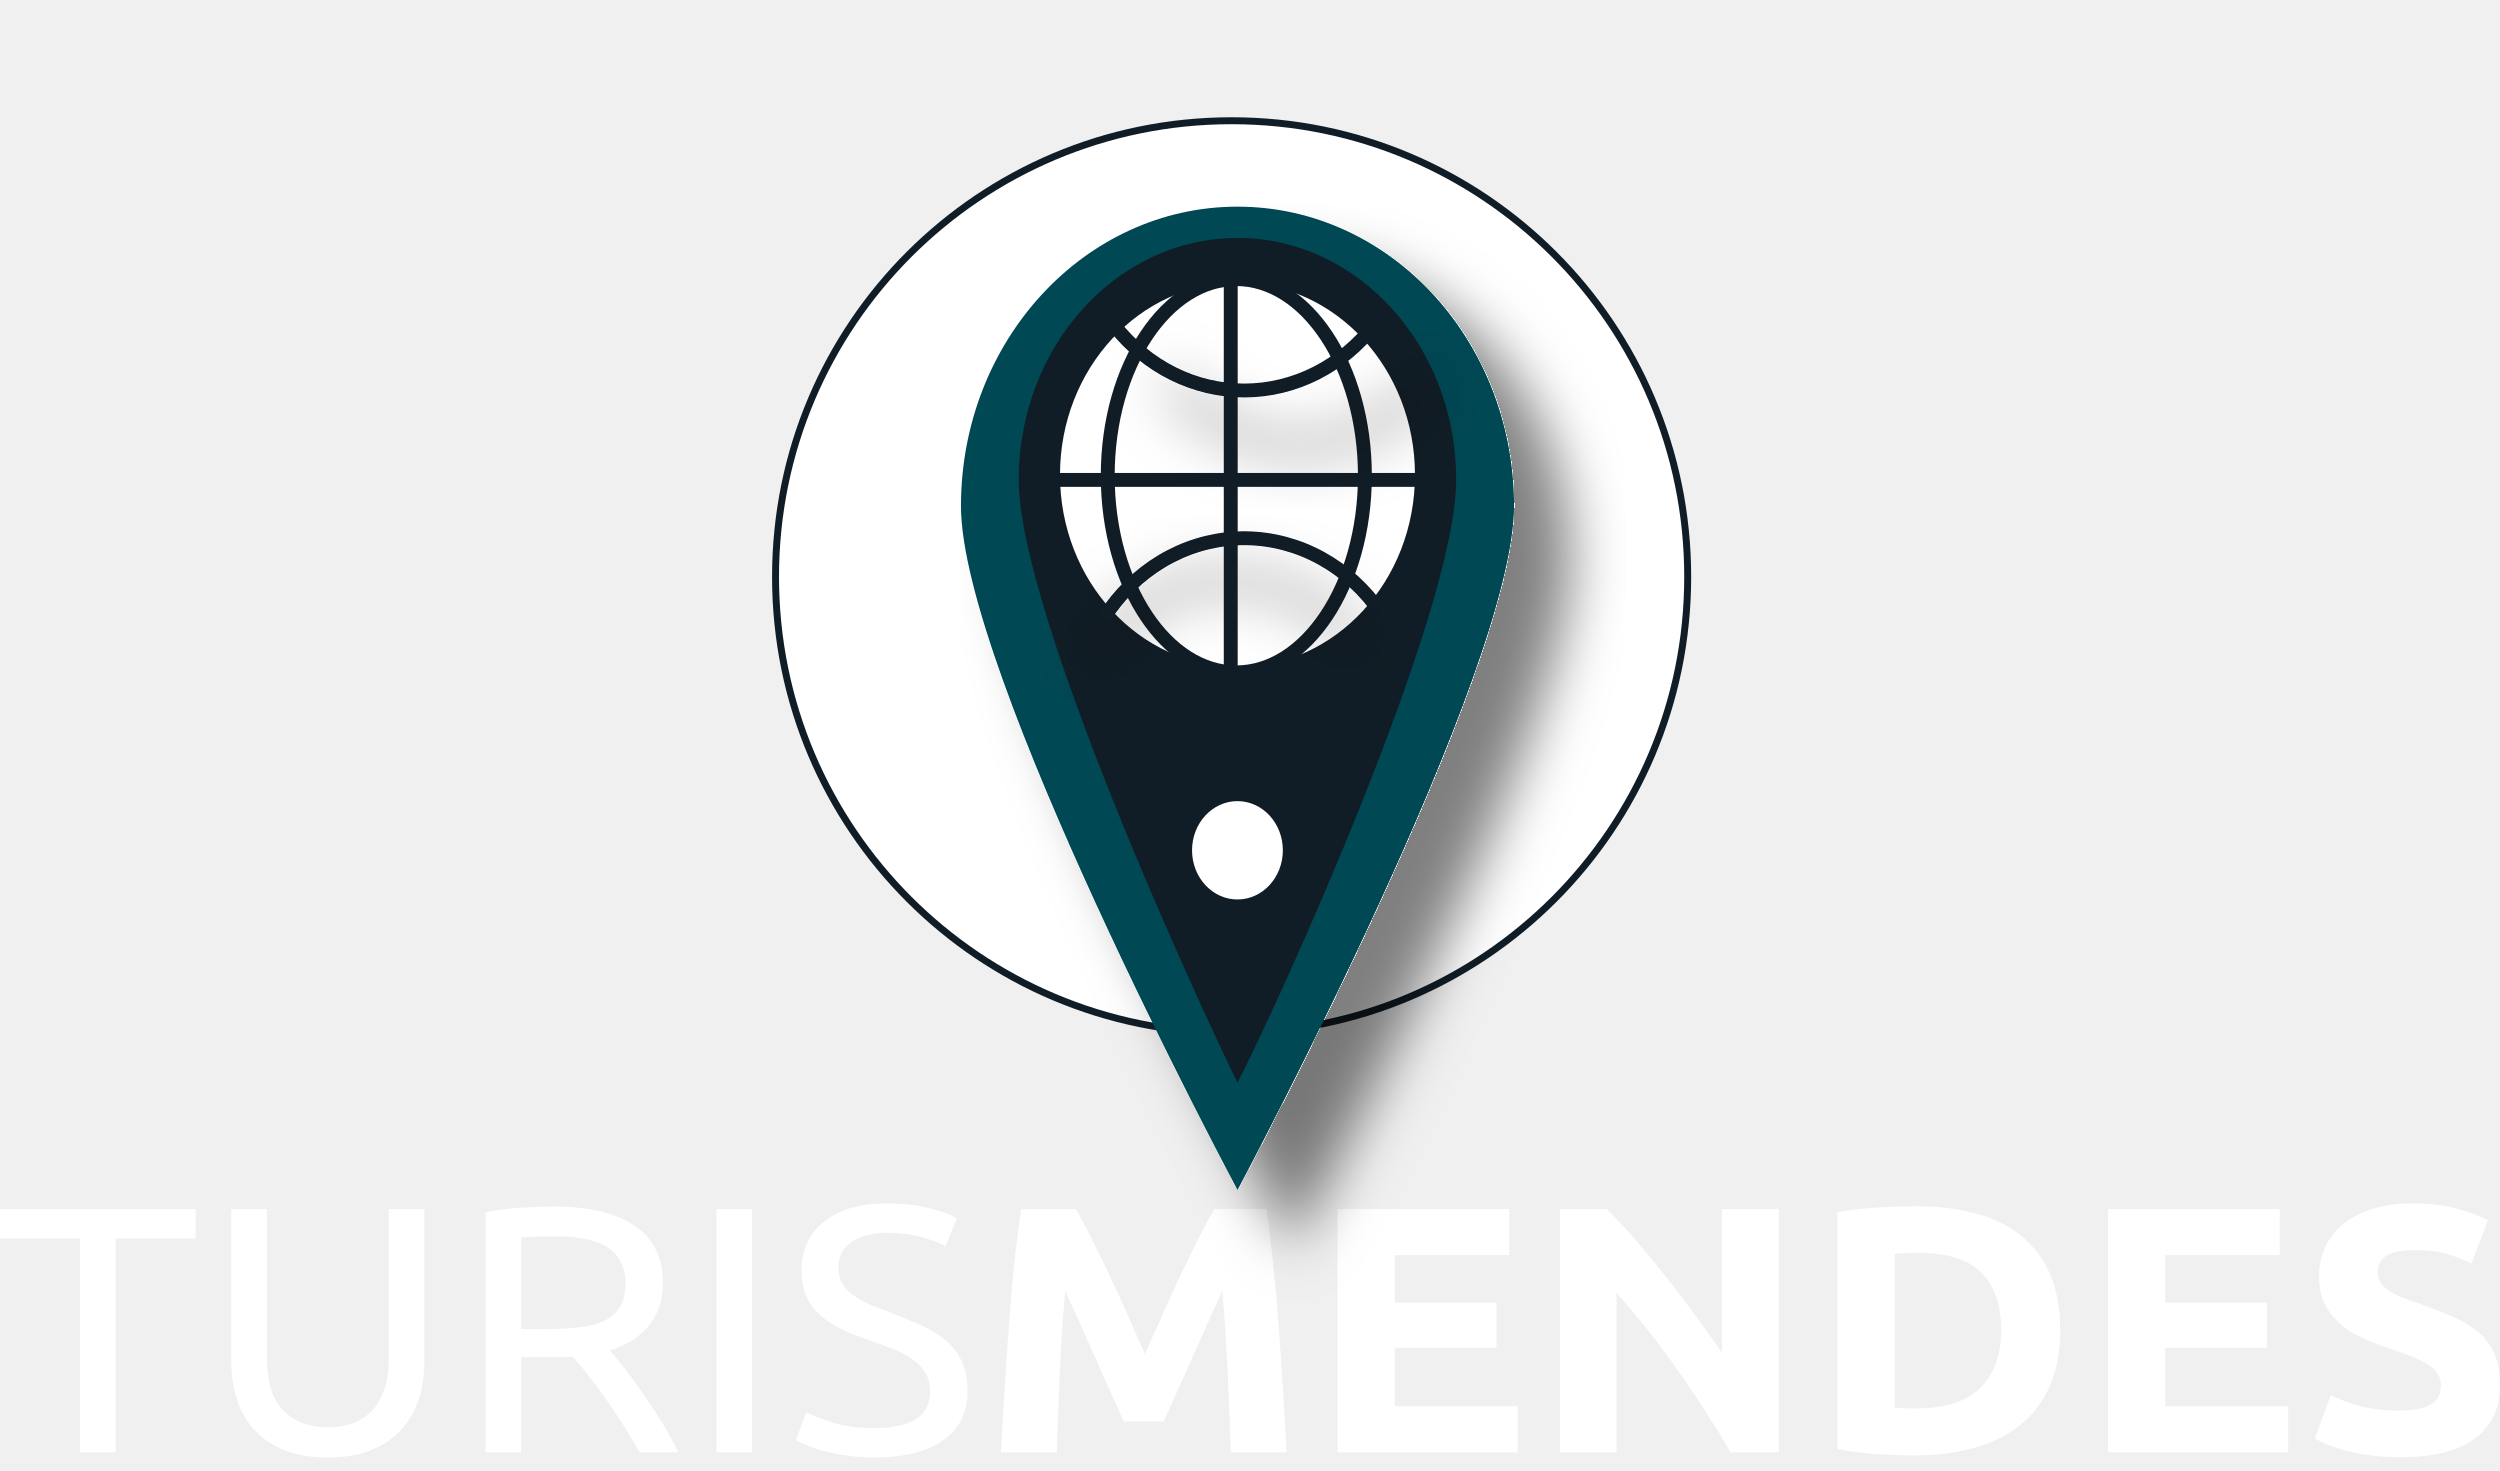
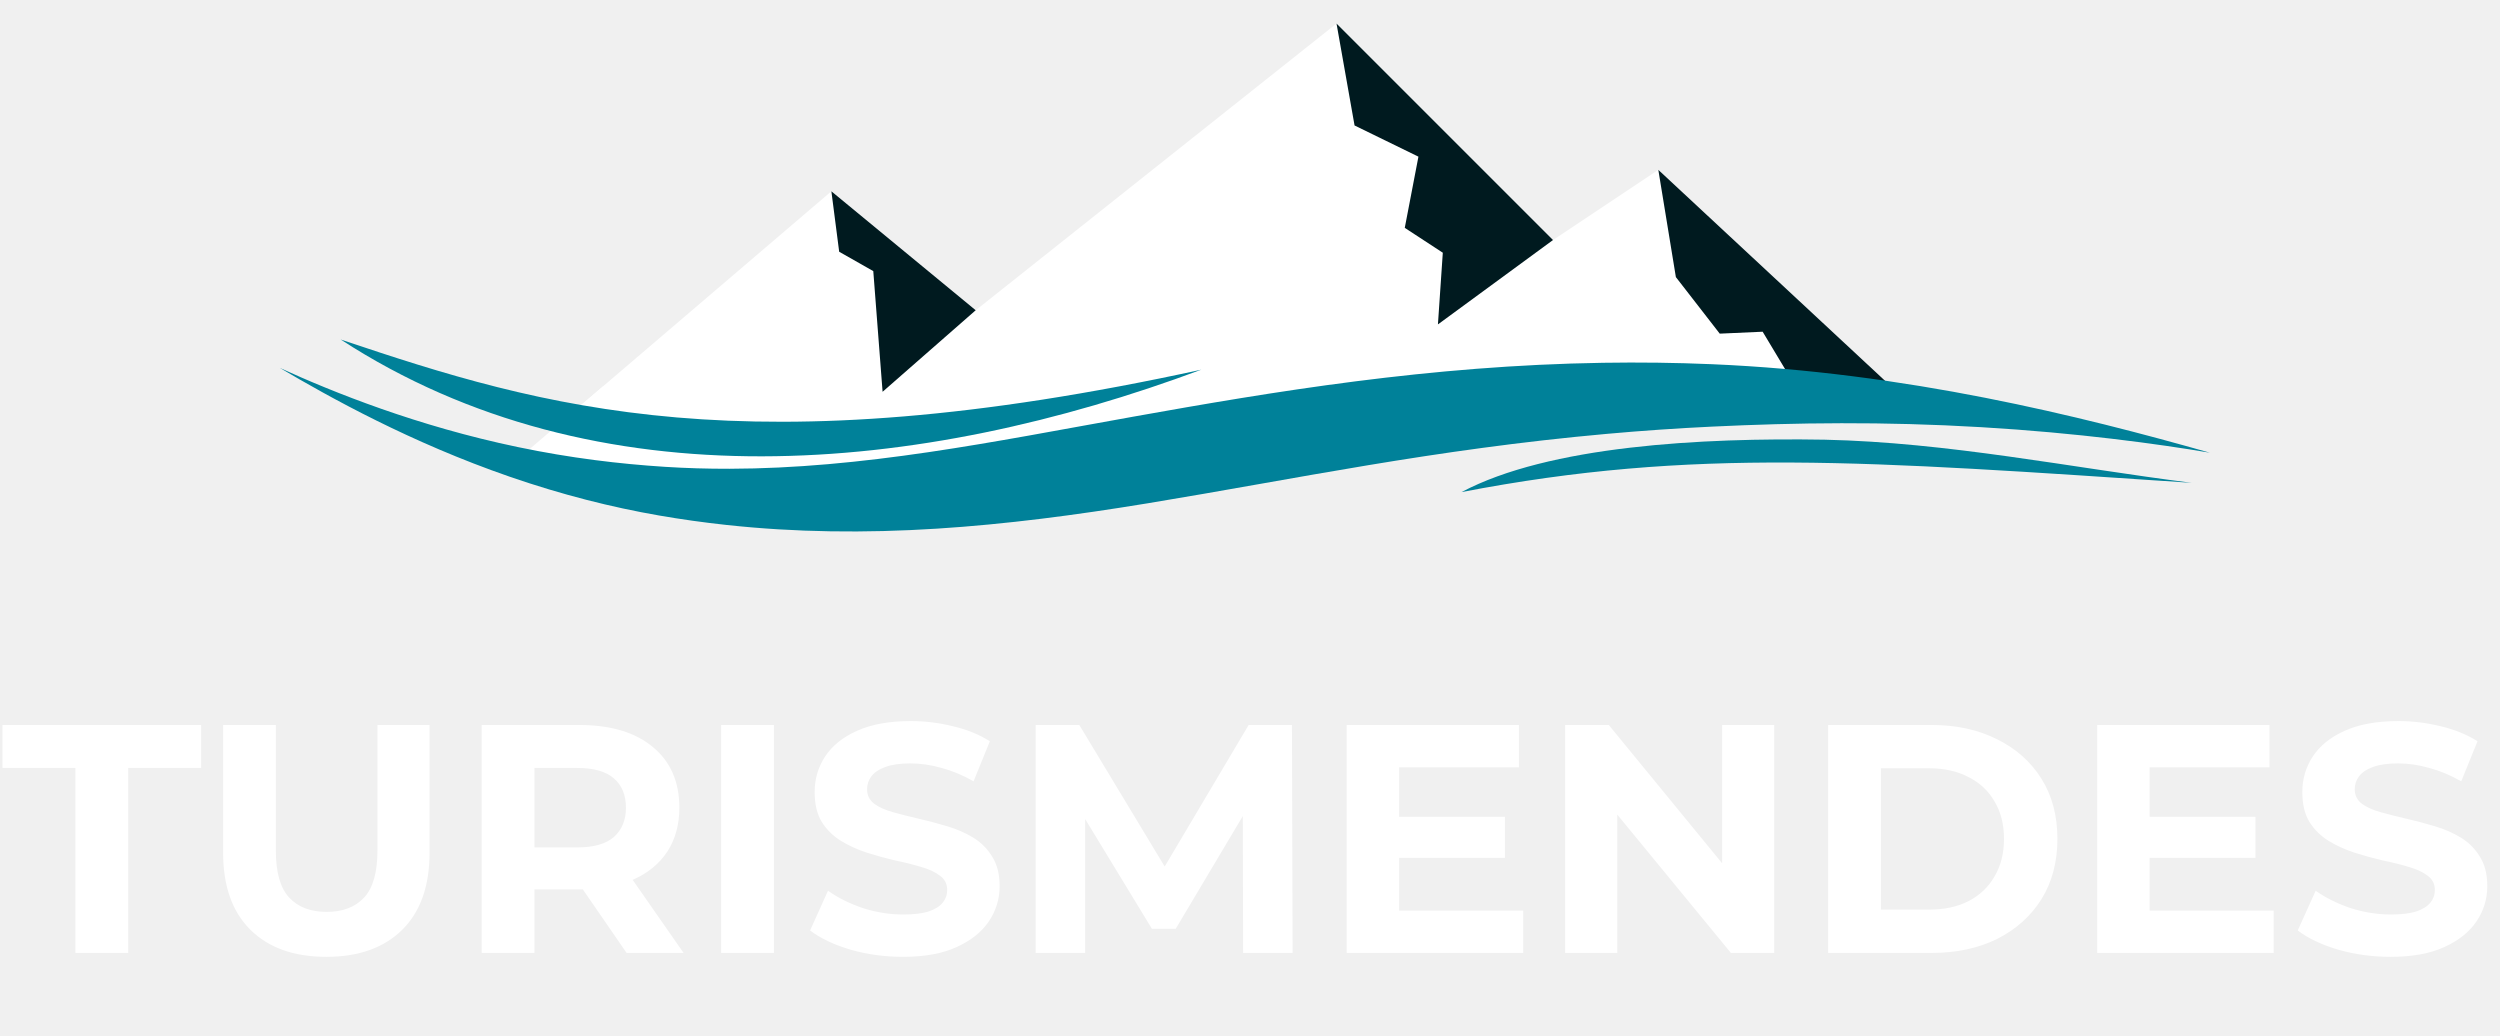
- <svg xmlns="http://www.w3.org/2000/svg" width="136" height="80" viewBox="0 0 136 80" fill="none">
-   <path d="M10.642 65.772V67.375H6.289V79.006H4.353V67.375H0V65.772H10.642Z" fill="white" />
-   <path d="M17.832 79.289C16.927 79.289 16.14 79.157 15.475 78.89C14.81 78.623 14.262 78.255 13.836 77.791C13.41 77.326 13.093 76.776 12.89 76.141C12.684 75.502 12.578 74.817 12.578 74.078V65.772H14.518V73.868C14.518 75.193 14.822 76.153 15.434 76.753C16.047 77.349 16.846 77.647 17.832 77.647C18.323 77.647 18.774 77.574 19.179 77.431C19.585 77.283 19.934 77.055 20.226 76.753C20.518 76.447 20.745 76.056 20.908 75.576C21.066 75.1 21.147 74.531 21.147 73.868V65.772H23.082V74.078C23.082 74.817 22.981 75.502 22.774 76.141C22.567 76.776 22.247 77.326 21.817 77.791C21.382 78.255 20.835 78.623 20.177 78.89C19.52 79.157 18.737 79.289 17.832 79.289Z" fill="white" />
-   <path d="M33.185 73.466C33.401 73.721 33.668 74.054 33.997 74.468C34.322 74.883 34.658 75.34 35.003 75.843C35.352 76.346 35.693 76.873 36.034 77.419C36.37 77.969 36.663 78.495 36.902 79.006H34.784C34.516 78.522 34.228 78.031 33.916 77.535C33.603 77.039 33.287 76.563 32.966 76.11C32.646 75.661 32.334 75.235 32.017 74.84C31.705 74.445 31.425 74.104 31.169 73.81C30.999 73.822 30.82 73.829 30.642 73.829C30.463 73.829 30.276 73.829 30.094 73.829H28.353V79.006H26.418V65.962C26.962 65.834 27.574 65.749 28.244 65.703C28.917 65.66 29.534 65.637 30.094 65.637C32.037 65.637 33.518 65.989 34.537 66.686C35.555 67.387 36.062 68.432 36.062 69.818C36.062 70.697 35.819 71.448 35.332 72.072C34.849 72.695 34.131 73.16 33.185 73.466ZM30.252 67.259C29.424 67.259 28.796 67.278 28.353 67.317V72.3H29.733C30.398 72.3 30.999 72.269 31.53 72.207C32.062 72.141 32.512 72.021 32.877 71.843C33.242 71.665 33.526 71.413 33.725 71.088C33.924 70.763 34.025 70.333 34.025 69.799C34.025 69.303 33.924 68.889 33.725 68.56C33.526 68.227 33.258 67.968 32.918 67.774C32.577 67.584 32.179 67.453 31.721 67.375C31.258 67.298 30.771 67.259 30.252 67.259Z" fill="white" />
-   <path d="M38.977 65.772H40.913V79.006H38.977V65.772Z" fill="white" />
-   <path d="M47.561 77.685C49.586 77.685 50.596 77.023 50.596 75.699C50.596 75.293 50.507 74.944 50.324 74.658C50.146 74.371 49.902 74.123 49.598 73.914C49.29 73.705 48.941 73.523 48.551 73.372C48.158 73.217 47.74 73.066 47.302 72.911C46.795 72.745 46.316 72.559 45.865 72.35C45.411 72.137 45.017 71.889 44.685 71.603C44.352 71.316 44.088 70.975 43.898 70.581C43.703 70.189 43.605 69.709 43.605 69.152C43.605 67.99 44.019 67.088 44.847 66.438C45.671 65.791 46.807 65.466 48.259 65.466C49.099 65.466 49.862 65.551 50.547 65.721C51.233 65.896 51.732 66.081 52.053 66.287L51.436 67.793C51.156 67.63 50.738 67.468 50.186 67.309C49.635 67.15 48.994 67.069 48.259 67.069C47.886 67.069 47.541 67.108 47.221 67.185C46.9 67.258 46.624 67.375 46.381 67.526C46.141 67.68 45.955 67.874 45.813 68.11C45.675 68.347 45.606 68.621 45.606 68.939C45.606 69.295 45.679 69.597 45.825 69.837C45.971 70.081 46.178 70.294 46.442 70.476C46.709 70.662 47.018 70.832 47.371 70.983C47.724 71.138 48.113 71.289 48.539 71.44C49.14 71.672 49.687 71.901 50.186 72.129C50.685 72.358 51.12 72.633 51.485 72.95C51.85 73.268 52.134 73.647 52.333 74.085C52.532 74.526 52.633 75.056 52.633 75.68C52.633 76.841 52.191 77.732 51.306 78.355C50.418 78.978 49.172 79.288 47.561 79.288C47.014 79.288 46.511 79.253 46.052 79.184C45.594 79.114 45.184 79.033 44.827 78.936C44.466 78.843 44.157 78.739 43.898 78.63C43.638 78.522 43.435 78.433 43.289 78.355L43.865 76.826C44.173 76.992 44.64 77.178 45.265 77.379C45.89 77.585 46.657 77.685 47.561 77.685Z" fill="white" />
-   <path d="M58.527 65.772C58.766 66.191 59.042 66.709 59.358 67.329C59.671 67.945 59.995 68.614 60.336 69.331C60.681 70.051 61.014 70.787 61.346 71.538C61.683 72.289 61.996 72.997 62.288 73.659C62.584 72.997 62.9 72.289 63.233 71.538C63.566 70.787 63.903 70.051 64.243 69.331C64.584 68.614 64.909 67.945 65.221 67.329C65.538 66.709 65.814 66.191 66.053 65.772H68.889C69.023 66.651 69.144 67.635 69.258 68.723C69.372 69.811 69.473 70.941 69.558 72.122C69.644 73.299 69.725 74.48 69.798 75.661C69.871 76.846 69.936 77.961 69.989 79.006H66.954C66.913 77.717 66.86 76.319 66.791 74.802C66.726 73.288 66.625 71.762 66.491 70.221C66.252 70.755 65.988 71.348 65.692 71.995C65.4 72.645 65.108 73.295 64.82 73.946C64.531 74.593 64.255 75.216 63.992 75.804C63.72 76.397 63.493 76.904 63.306 77.326H61.131C60.945 76.904 60.718 76.397 60.45 75.804C60.182 75.216 59.906 74.593 59.622 73.946C59.33 73.295 59.042 72.645 58.75 71.995C58.458 71.348 58.186 70.755 57.946 70.221C57.812 71.762 57.715 73.288 57.646 74.802C57.581 76.319 57.529 77.717 57.488 79.006H54.453C54.506 77.961 54.571 76.846 54.644 75.661C54.717 74.48 54.794 73.299 54.883 72.122C54.968 70.941 55.07 69.811 55.179 68.723C55.293 67.635 55.419 66.651 55.549 65.772H58.527Z" fill="white" />
-   <path d="M72.762 79.006V65.772H82.106V68.274H75.878V70.868H81.408V73.315H75.878V76.501H82.564V79.006H72.762Z" fill="white" />
-   <path d="M94.15 79.006C93.258 77.489 92.292 75.994 91.254 74.519C90.215 73.04 89.111 71.646 87.939 70.334V79.006H84.863V65.772H87.399C87.841 66.191 88.324 66.706 88.86 67.317C89.391 67.929 89.935 68.579 90.487 69.276C91.038 69.969 91.586 70.69 92.134 71.433C92.678 72.177 93.193 72.893 93.672 73.582V65.772H96.767V79.006H94.15Z" fill="white" />
-   <path d="M103.073 76.578C103.219 76.59 103.389 76.602 103.58 76.609C103.775 76.613 104.002 76.617 104.27 76.617C105.828 76.617 106.984 76.242 107.735 75.49C108.485 74.739 108.863 73.702 108.863 72.377C108.863 70.991 108.502 69.938 107.784 69.226C107.065 68.513 105.929 68.157 104.371 68.157C104.156 68.157 103.937 68.161 103.71 68.169C103.483 68.173 103.272 68.188 103.073 68.215V76.578ZM112.076 72.377C112.076 73.523 111.89 74.522 111.52 75.374C111.147 76.23 110.616 76.935 109.93 77.496C109.244 78.057 108.408 78.476 107.426 78.754C106.441 79.037 105.337 79.176 104.112 79.176C103.552 79.176 102.899 79.153 102.152 79.111C101.41 79.064 100.675 78.971 99.957 78.832V65.942C100.675 65.815 101.426 65.73 102.205 65.683C102.984 65.64 103.649 65.617 104.209 65.617C105.394 65.617 106.469 65.745 107.435 66.001C108.4 66.256 109.228 66.655 109.922 67.201C110.611 67.751 111.147 68.451 111.52 69.303C111.89 70.155 112.076 71.181 112.076 72.377Z" fill="white" />
-   <path d="M114.672 79.006V65.772H124.016V68.274H117.788V70.868H123.318V73.315H117.788V76.501H124.478V79.006H114.672Z" fill="white" />
-   <path d="M130.551 76.733C130.99 76.733 131.355 76.698 131.639 76.624C131.927 76.555 132.154 76.462 132.328 76.338C132.503 76.218 132.621 76.075 132.686 75.912C132.754 75.746 132.787 75.56 132.787 75.355C132.787 74.925 132.576 74.565 132.15 74.278C131.724 73.992 130.99 73.682 129.951 73.353C129.501 73.198 129.046 73.024 128.596 72.826C128.141 72.629 127.736 72.381 127.375 72.083C127.017 71.781 126.725 71.421 126.498 70.991C126.271 70.565 126.157 70.046 126.157 69.438C126.157 68.827 126.279 68.277 126.518 67.785C126.758 67.293 127.095 66.879 127.537 66.534C127.975 66.19 128.507 65.927 129.131 65.741C129.76 65.559 130.466 65.466 131.249 65.466C132.182 65.466 132.986 65.559 133.667 65.752C134.345 65.942 134.905 66.151 135.343 66.38L134.446 68.73C134.057 68.54 133.631 68.37 133.156 68.223C132.686 68.079 132.113 68.006 131.448 68.006C130.706 68.006 130.17 68.103 129.841 68.3C129.517 68.498 129.354 68.799 129.354 69.206C129.354 69.45 129.411 69.651 129.533 69.818C129.651 69.984 129.821 70.135 130.04 70.267C130.263 70.402 130.515 70.522 130.799 70.631C131.087 70.739 131.403 70.852 131.748 70.964C132.466 71.219 133.095 71.471 133.627 71.719C134.158 71.967 134.601 72.257 134.954 72.586C135.307 72.919 135.57 73.306 135.741 73.751C135.915 74.197 136 74.739 136 75.374C136 76.609 135.55 77.569 134.645 78.251C133.74 78.932 132.373 79.273 130.551 79.273C129.939 79.273 129.387 79.234 128.892 79.164C128.401 79.095 127.967 79.01 127.586 78.909C127.204 78.808 126.88 78.7 126.608 78.584C126.336 78.468 126.105 78.359 125.918 78.258L126.798 75.893C127.208 76.106 127.719 76.303 128.324 76.474C128.928 76.644 129.671 76.733 130.551 76.733Z" fill="white" />
-   <path d="M91.811 31.379C91.811 45.082 80.703 56.19 67 56.19C53.297 56.19 42.189 45.082 42.189 31.379C42.189 17.676 53.297 6.568 67 6.568C80.703 6.568 91.811 17.676 91.811 31.379Z" fill="white" stroke="#111D26" stroke-width="0.378" />
-   <g filter="url(#filter0_d_657_1082)">
-     <path d="M82.364 27.533C82.364 36.531 67.77 63.884 67.321 64.735C66.872 63.884 52.277 36.531 52.277 27.533C52.277 18.536 59.013 11.242 67.321 11.242C75.629 11.242 82.364 18.536 82.364 27.533Z" fill="#004854" />
+ <svg xmlns="http://www.w3.org/2000/svg" width="140" height="58" viewBox="0 0 140 58" fill="none">
+   <g clip-path="url(#clip0_1963_22280)">
+     <path d="M74.844 1.319L54.639 17.375L46.557 10.712L30.83 24.146H89.74L89.438 22.535L107.221 22.869L92.866 9.51L86.967 13.443L74.844 1.319Z" fill="white" />
+     <path d="M35.676 20.006L34.416 23.262L33.779 21.627L28.343 26.27L33.065 26.753L33.4 26.787L35.888 27.042L35.886 27.037L41.054 27.558L61.969 26.165L58.365 21.551L48.699 22.725L35.676 20.006Z" fill="white" />
+     <path d="M46.557 10.712L46.994 14.098L48.904 15.182L49.425 21.94L54.639 17.374" fill="#001A1F" />
+     <path d="M74.845 1.319L75.855 7.026L79.432 8.773L78.667 12.76L80.797 14.152L80.524 18.166L86.968 13.442" fill="#001A1F" />
+     <path d="M92.866 9.511L93.849 15.518L96.306 18.684L98.709 18.576L100.429 21.443L104.279 21.47L105.985 22.528L106.858 22.53L92.866 9.511Z" fill="#001A1F" />
+     <path d="M15.668 20.601C18.476 22.259 22.991 24.776 28.545 26.696C31.472 27.708 34.265 28.409 36.903 28.867C38.144 29.082 39.4 29.259 40.678 29.397C44.54 29.816 48.421 29.861 52.474 29.604C56.354 29.358 60.253 28.843 64.149 28.204C64.149 28.204 64.269 28.185 64.269 28.185C72.655 26.805 80.237 25.173 89.976 24.297C91.955 24.119 93.91 23.984 95.865 23.891C100.585 23.666 105.459 23.598 110.952 23.922C116.332 24.24 120.888 24.864 123.754 25.352C116.506 23.295 106.718 20.854 95.858 20.395C93.846 20.309 91.818 20.283 89.768 20.316C80.045 20.469 71.361 21.921 63.437 23.338C63.436 23.338 63.319 23.36 63.318 23.36C59.431 24.056 55.74 24.768 52.026 25.317C48.18 25.885 44.531 26.242 40.849 26.251C39.63 26.254 38.425 26.218 37.229 26.142C34.679 25.979 31.954 25.653 29.005 25.037C23.381 23.863 18.671 21.976 15.668 20.601Z" fill="#008199" />
+     <path d="M19.077 19.012C33.427 28.346 51.568 26.562 67.275 20.701C41.833 26.256 30.461 22.847 19.077 19.012Z" fill="#008199" />
+     <path d="M81.843 27.558C94.83 25.051 104.51 25.823 122.736 27.039C115.908 26.174 109.09 24.774 102.19 24.623C95.282 24.506 86.73 24.963 81.843 27.558Z" fill="#008199" />
+     <path d="M4.224 53.364V43.006H0.139V40.599H11.263V43.006H7.178V53.364H4.224ZM18.274 53.583C16.463 53.583 15.047 53.078 14.025 52.069C13.004 51.06 12.494 49.619 12.494 47.747V40.599H15.448V47.638C15.448 48.853 15.697 49.729 16.195 50.264C16.694 50.799 17.393 51.066 18.293 51.066C19.192 51.066 19.891 50.799 20.39 50.264C20.888 49.729 21.137 48.853 21.137 47.638V40.599H24.055V47.747C24.055 49.619 23.545 51.06 22.523 52.069C21.502 53.078 20.086 53.583 18.274 53.583ZM26.975 53.364V40.599H32.427C34.202 40.599 35.582 41.012 36.567 41.839C37.551 42.653 38.044 43.784 38.044 45.23C38.044 46.179 37.819 46.999 37.369 47.692C36.919 48.373 36.281 48.896 35.454 49.261C34.628 49.625 33.643 49.808 32.5 49.808H28.616L29.929 48.513V53.364H26.975ZM35.09 53.364L31.898 48.732H35.053L38.281 53.364H35.09ZM29.929 48.841L28.616 47.455H32.336C33.248 47.455 33.929 47.261 34.378 46.872C34.828 46.471 35.053 45.923 35.053 45.23C35.053 44.525 34.828 43.978 34.378 43.589C33.929 43.2 33.248 43.006 32.336 43.006H28.616L29.929 41.602V48.841ZM40.385 53.364V40.599H43.339V53.364H40.385ZM50.562 53.583C49.541 53.583 48.563 53.449 47.627 53.181C46.69 52.902 45.937 52.543 45.365 52.105L46.368 49.881C46.915 50.27 47.56 50.592 48.301 50.847C49.055 51.09 49.815 51.212 50.581 51.212C51.164 51.212 51.632 51.157 51.985 51.048C52.35 50.926 52.617 50.762 52.787 50.555C52.958 50.349 53.043 50.112 53.043 49.844C53.043 49.504 52.909 49.236 52.642 49.042C52.374 48.835 52.021 48.671 51.584 48.549C51.146 48.416 50.66 48.294 50.125 48.185C49.602 48.063 49.073 47.917 48.538 47.747C48.016 47.577 47.535 47.358 47.098 47.091C46.66 46.823 46.301 46.471 46.022 46.033C45.754 45.595 45.621 45.036 45.621 44.355C45.621 43.626 45.815 42.963 46.204 42.367C46.605 41.76 47.201 41.279 47.991 40.927C48.794 40.562 49.797 40.38 51 40.38C51.803 40.38 52.593 40.477 53.371 40.671C54.149 40.854 54.836 41.133 55.432 41.51L54.52 43.753C53.924 43.413 53.328 43.164 52.733 43.006C52.137 42.836 51.553 42.75 50.982 42.75C50.411 42.75 49.943 42.817 49.578 42.951C49.213 43.085 48.952 43.261 48.794 43.48C48.636 43.687 48.557 43.93 48.557 44.209C48.557 44.538 48.69 44.805 48.958 45.012C49.225 45.206 49.578 45.364 50.016 45.486C50.453 45.607 50.933 45.729 51.456 45.85C51.991 45.972 52.52 46.112 53.043 46.27C53.578 46.428 54.064 46.641 54.502 46.908C54.939 47.176 55.292 47.528 55.559 47.966C55.839 48.404 55.979 48.957 55.979 49.625C55.979 50.343 55.778 50.999 55.377 51.595C54.976 52.191 54.374 52.671 53.572 53.035C52.781 53.4 51.778 53.583 50.562 53.583ZM57.997 53.364V40.599H60.441L65.875 49.607H64.581L69.924 40.599H72.349L72.386 53.364H69.614L69.596 44.847H70.106L65.839 52.014H64.508L60.149 44.847H60.769V53.364H57.997ZM75.414 53.364V40.599H85.061V42.969H78.35V50.993H85.298V53.364H75.414ZM78.131 48.039V45.741H84.277V48.039H78.131ZM87.649 53.364V40.599H90.092L97.624 49.789H96.439V40.599H99.356V53.364H96.931L89.381 44.173H90.567V53.364H87.649ZM102.377 53.364V40.599H108.176C109.562 40.599 110.783 40.866 111.841 41.401C112.899 41.924 113.726 42.659 114.321 43.608C114.917 44.556 115.215 45.68 115.215 46.981C115.215 48.27 114.917 49.394 114.321 50.355C113.726 51.303 112.899 52.045 111.841 52.58C110.783 53.102 109.562 53.364 108.176 53.364H102.377ZM105.331 50.938H108.03C108.881 50.938 109.616 50.78 110.236 50.464C110.869 50.136 111.355 49.674 111.695 49.078C112.048 48.483 112.224 47.783 112.224 46.981C112.224 46.167 112.048 45.468 111.695 44.884C111.355 44.288 110.869 43.832 110.236 43.516C109.616 43.188 108.881 43.024 108.03 43.024H105.331V50.938ZM117.443 53.364V40.599H127.09V42.969H120.379V50.993H127.327V53.364H117.443ZM120.16 48.039V45.741H126.305V48.039H120.16ZM133.872 53.583C132.85 53.583 131.872 53.449 130.936 53.181C129.999 52.902 129.246 52.543 128.674 52.105L129.677 49.881C130.224 50.27 130.869 50.592 131.61 50.847C132.364 51.09 133.124 51.212 133.89 51.212C134.473 51.212 134.941 51.157 135.294 51.048C135.659 50.926 135.926 50.762 136.096 50.555C136.267 50.349 136.352 50.112 136.352 49.844C136.352 49.504 136.218 49.236 135.951 49.042C135.683 48.835 135.33 48.671 134.893 48.549C134.455 48.416 133.969 48.294 133.434 48.185C132.911 48.063 132.382 47.917 131.847 47.747C131.325 47.577 130.844 47.358 130.407 47.091C129.969 46.823 129.61 46.471 129.331 46.033C129.063 45.595 128.93 45.036 128.93 44.355C128.93 43.626 129.124 42.963 129.513 42.367C129.914 41.76 130.51 41.279 131.3 40.927C132.103 40.562 133.106 40.38 134.309 40.38C135.112 40.38 135.902 40.477 136.68 40.671C137.458 40.854 138.145 41.133 138.741 41.51L137.829 43.753C137.233 43.413 136.637 43.164 136.042 43.006C135.446 42.836 134.862 42.75 134.291 42.75C133.72 42.75 133.252 42.817 132.887 42.951C132.522 43.085 132.261 43.261 132.103 43.48C131.945 43.687 131.866 43.93 131.866 44.209C131.866 44.538 131.999 44.805 132.267 45.012C132.534 45.206 132.887 45.364 133.325 45.486C133.762 45.607 134.242 45.729 134.765 45.85C135.3 45.972 135.829 46.112 136.352 46.27C136.887 46.428 137.373 46.641 137.811 46.908C138.248 47.176 138.601 47.528 138.868 47.966C139.148 48.404 139.288 48.957 139.288 49.625C139.288 50.343 139.087 50.999 138.686 51.595C138.285 52.191 137.683 52.671 136.881 53.035C136.09 53.4 135.087 53.583 133.872 53.583Z" fill="white" />
  </g>
-   <path d="M79.218 26.11C79.218 33.381 69.451 54.801 67.318 58.9C65.297 54.801 55.418 33.381 55.418 26.11C55.418 18.839 60.746 12.944 67.318 12.944C73.89 12.944 79.218 18.839 79.218 26.11Z" fill="#111D26" />
-   <ellipse cx="67.317" cy="46.256" rx="2.47" ry="2.675" fill="white" />
-   <ellipse cx="67.319" cy="25.831" rx="9.655" ry="10.455" fill="white" />
-   <path d="M74.25 25.88C74.25 28.875 73.442 31.568 72.154 33.502C70.865 35.439 69.126 36.577 67.255 36.577C65.385 36.577 63.646 35.439 62.357 33.502C61.069 31.568 60.261 28.875 60.261 25.88C60.261 22.886 61.069 20.193 62.357 18.259C63.646 16.322 65.385 15.183 67.255 15.183C69.126 15.183 70.865 16.322 72.154 18.259C73.442 20.193 74.25 22.886 74.25 25.88Z" fill="white" stroke="#111D26" stroke-width="0.756" />
-   <g filter="url(#filter1_d_657_1082)">
-     <path d="M74.775 17.656C73.907 18.776 72.826 19.676 71.608 20.295C70.389 20.914 69.063 21.237 67.721 21.244C66.378 21.251 65.049 20.941 63.826 20.334C62.603 19.728 61.514 18.838 60.636 17.727" stroke="#111D26" stroke-width="0.756" />
-   </g>
-   <g filter="url(#filter2_d_657_1082)">
-     <path d="M60.067 33.596C60.883 32.323 61.958 31.274 63.205 30.529C64.452 29.783 65.838 29.36 67.258 29.29C68.677 29.22 70.093 29.505 71.396 30.124C72.7 30.744 73.857 31.682 74.775 32.868" stroke="#111D26" stroke-width="0.756" />
-   </g>
-   <line x1="66.952" y1="15.209" x2="66.952" y2="36.363" stroke="#111D26" stroke-width="0.756" />
-   <line x1="57.652" y1="26.107" x2="77.186" y2="26.107" stroke="#111D26" stroke-width="0.756" />
  <defs>
-     <filter id="filter0_d_657_1082" x="52.277" y="11.242" width="36.13" height="59.538" filterUnits="userSpaceOnUse" color-interpolation-filters="sRGB">
-       <feFlood flood-opacity="0" result="BackgroundImageFix" />
-       <feColorMatrix in="SourceAlpha" type="matrix" values="0 0 0 0 0 0 0 0 0 0 0 0 0 0 0 0 0 0 127 0" result="hardAlpha" />
-       <feOffset dx="3.022" dy="3.022" />
-       <feGaussianBlur stdDeviation="1.511" />
-       <feComposite in2="hardAlpha" operator="out" />
-       <feColorMatrix type="matrix" values="0 0 0 0 0 0 0 0 0 0 0 0 0 0 0 0 0 0 0.5 0" />
-       <feBlend mode="normal" in2="BackgroundImageFix" result="effect1_dropShadow_657_1082" />
-       <feBlend mode="normal" in="SourceGraphic" in2="effect1_dropShadow_657_1082" result="shape" />
-     </filter>
-     <filter id="filter1_d_657_1082" x="60.34" y="17.424" width="20.779" height="10.243" filterUnits="userSpaceOnUse" color-interpolation-filters="sRGB">
-       <feFlood flood-opacity="0" result="BackgroundImageFix" />
-       <feColorMatrix in="SourceAlpha" type="matrix" values="0 0 0 0 0 0 0 0 0 0 0 0 0 0 0 0 0 0 127 0" result="hardAlpha" />
-       <feOffset dx="3.022" dy="3.022" />
-       <feGaussianBlur stdDeviation="1.511" />
-       <feComposite in2="hardAlpha" operator="out" />
-       <feColorMatrix type="matrix" values="0 0 0 0 0 0 0 0 0 0 0 0 0 0 0 0 0 0 0.5 0" />
-       <feBlend mode="normal" in2="BackgroundImageFix" result="effect1_dropShadow_657_1082" />
-       <feBlend mode="normal" in="SourceGraphic" in2="effect1_dropShadow_657_1082" result="shape" />
-     </filter>
-     <filter id="filter2_d_657_1082" x="55.972" y="28.146" width="21.369" height="10.943" filterUnits="userSpaceOnUse" color-interpolation-filters="sRGB">
-       <feFlood flood-opacity="0" result="BackgroundImageFix" />
-       <feColorMatrix in="SourceAlpha" type="matrix" values="0 0 0 0 0 0 0 0 0 0 0 0 0 0 0 0 0 0 127 0" result="hardAlpha" />
-       <feOffset dx="-0.756" dy="2.267" />
-       <feGaussianBlur stdDeviation="1.511" />
-       <feComposite in2="hardAlpha" operator="out" />
-       <feColorMatrix type="matrix" values="0 0 0 0 0 0 0 0 0 0 0 0 0 0 0 0 0 0 0.5 0" />
-       <feBlend mode="normal" in2="BackgroundImageFix" result="effect1_dropShadow_657_1082" />
-       <feBlend mode="normal" in="SourceGraphic" in2="effect1_dropShadow_657_1082" result="shape" />
-     </filter>
+     <clipPath id="clip0_1963_22280">
+       <rect width="140" height="56.529" fill="white" transform="translate(0 0.866699)" />
+     </clipPath>
  </defs>
</svg>
